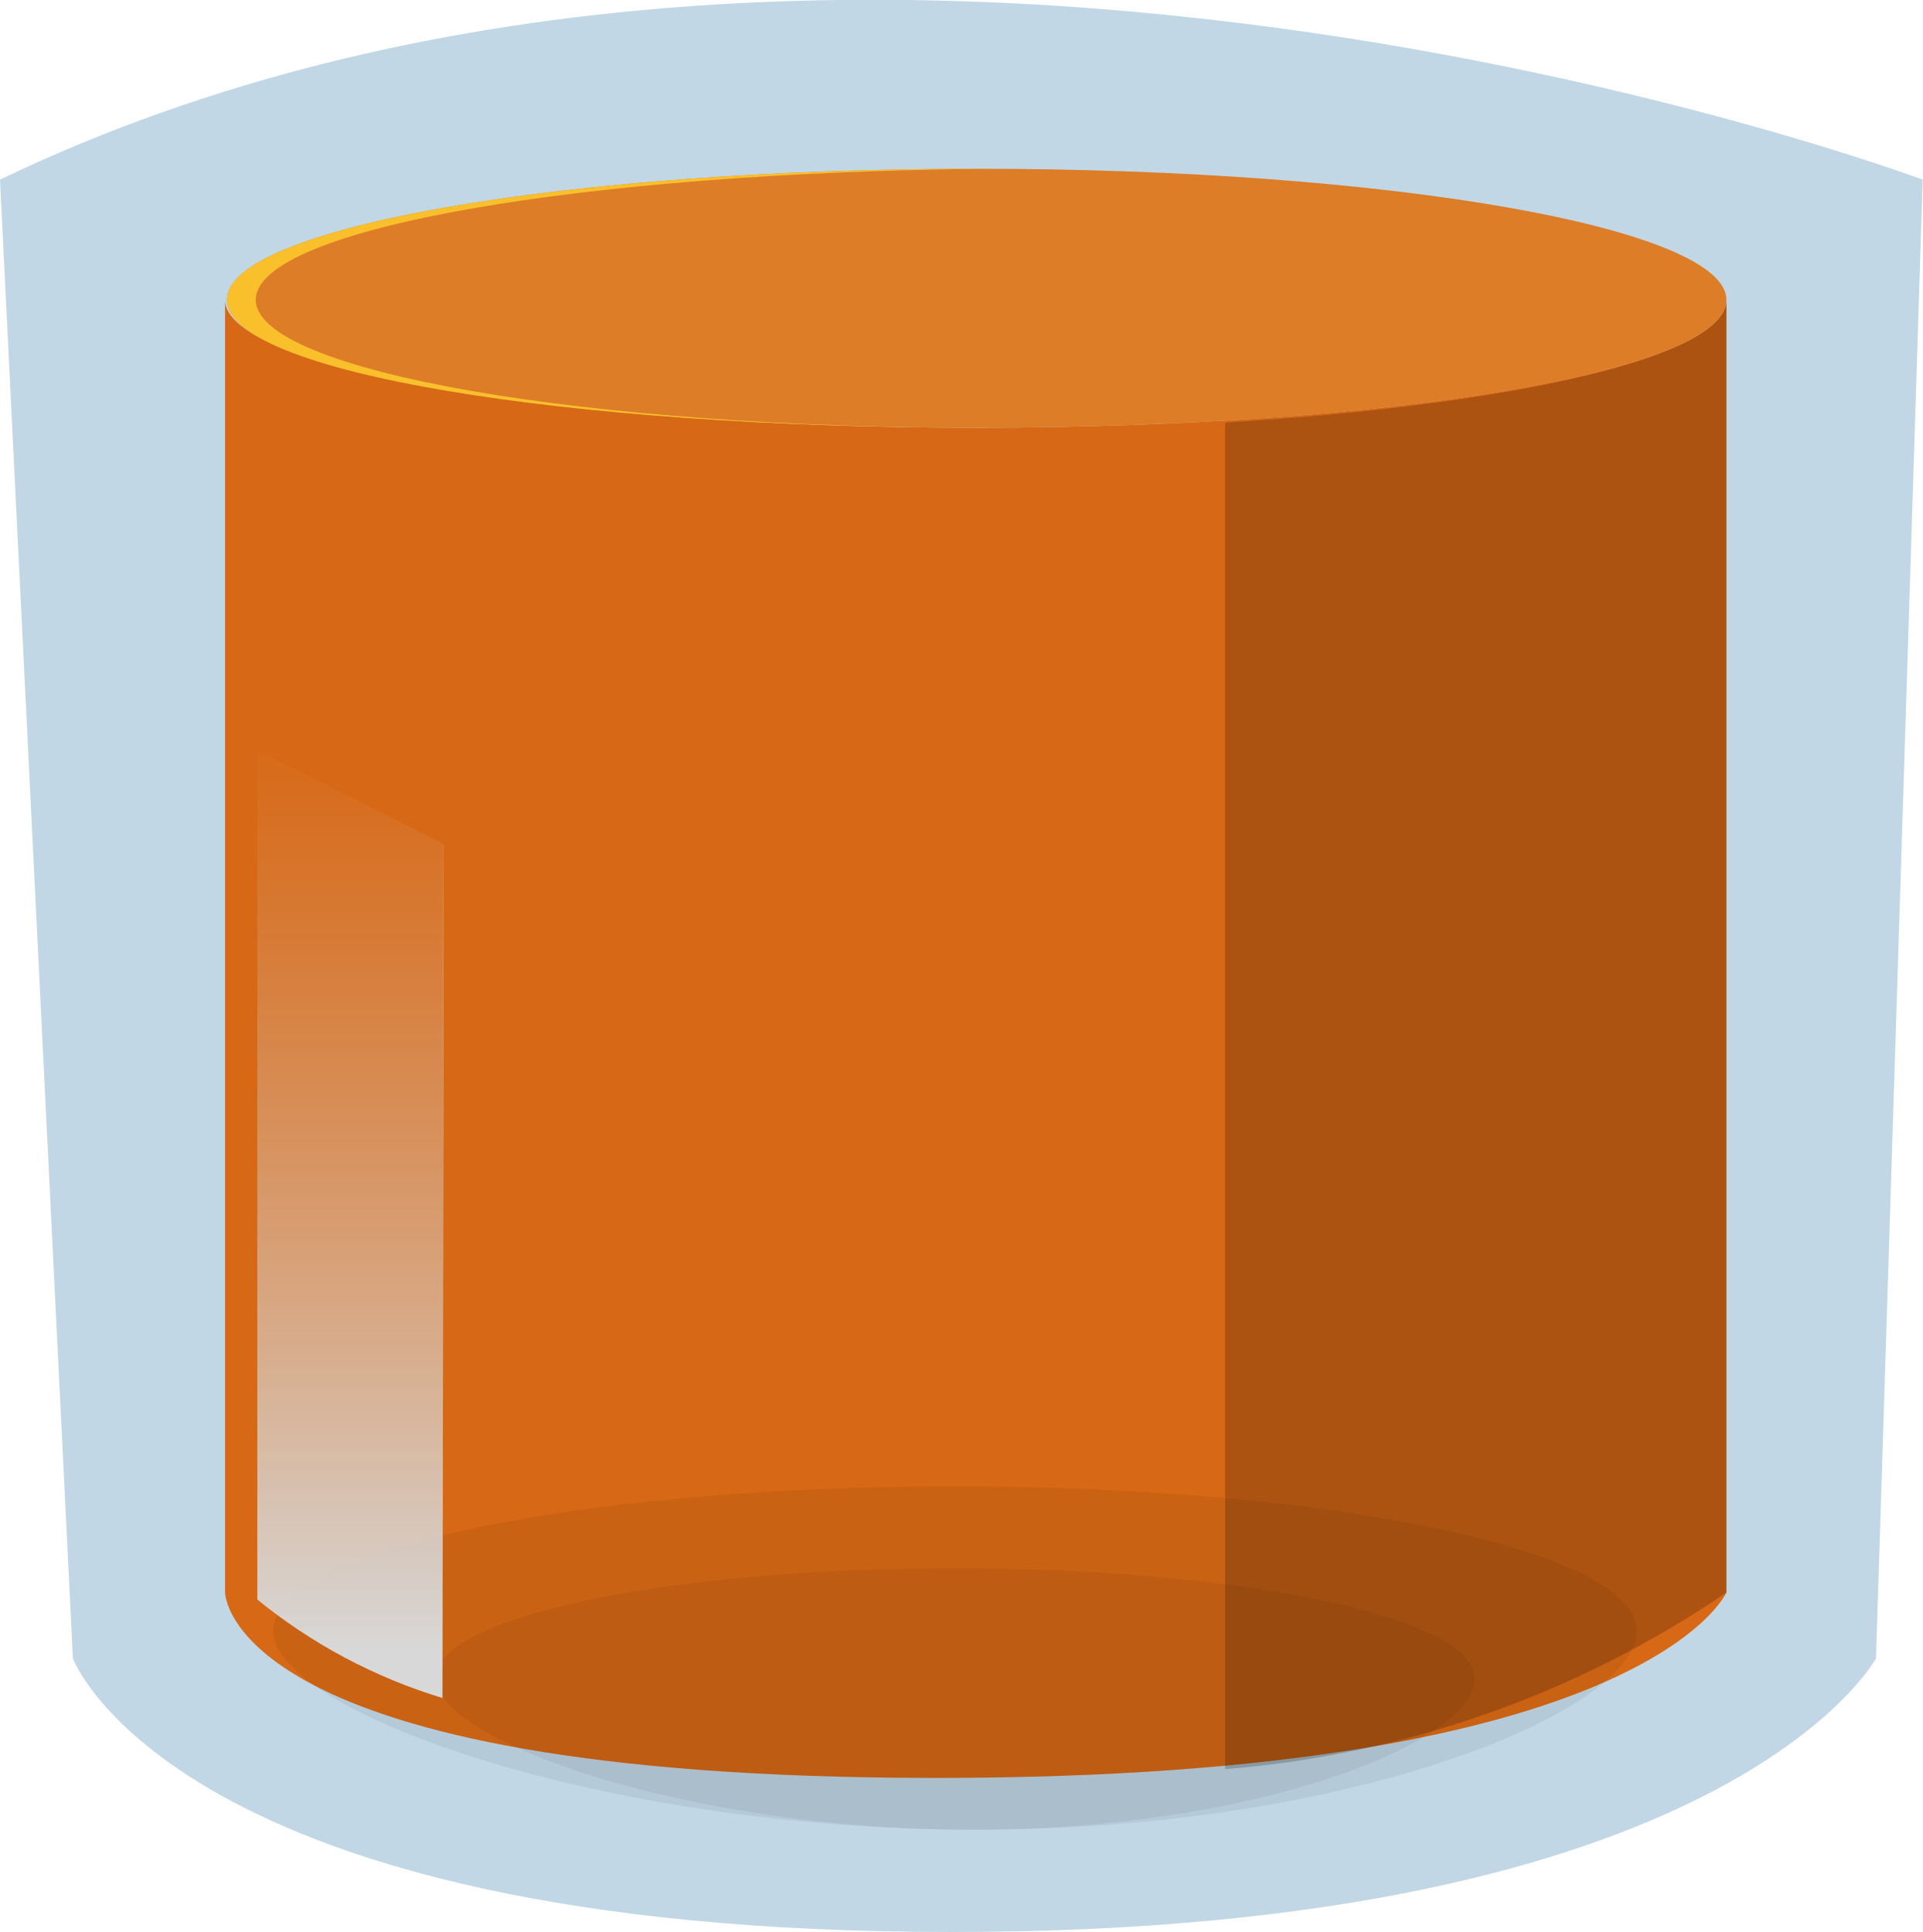
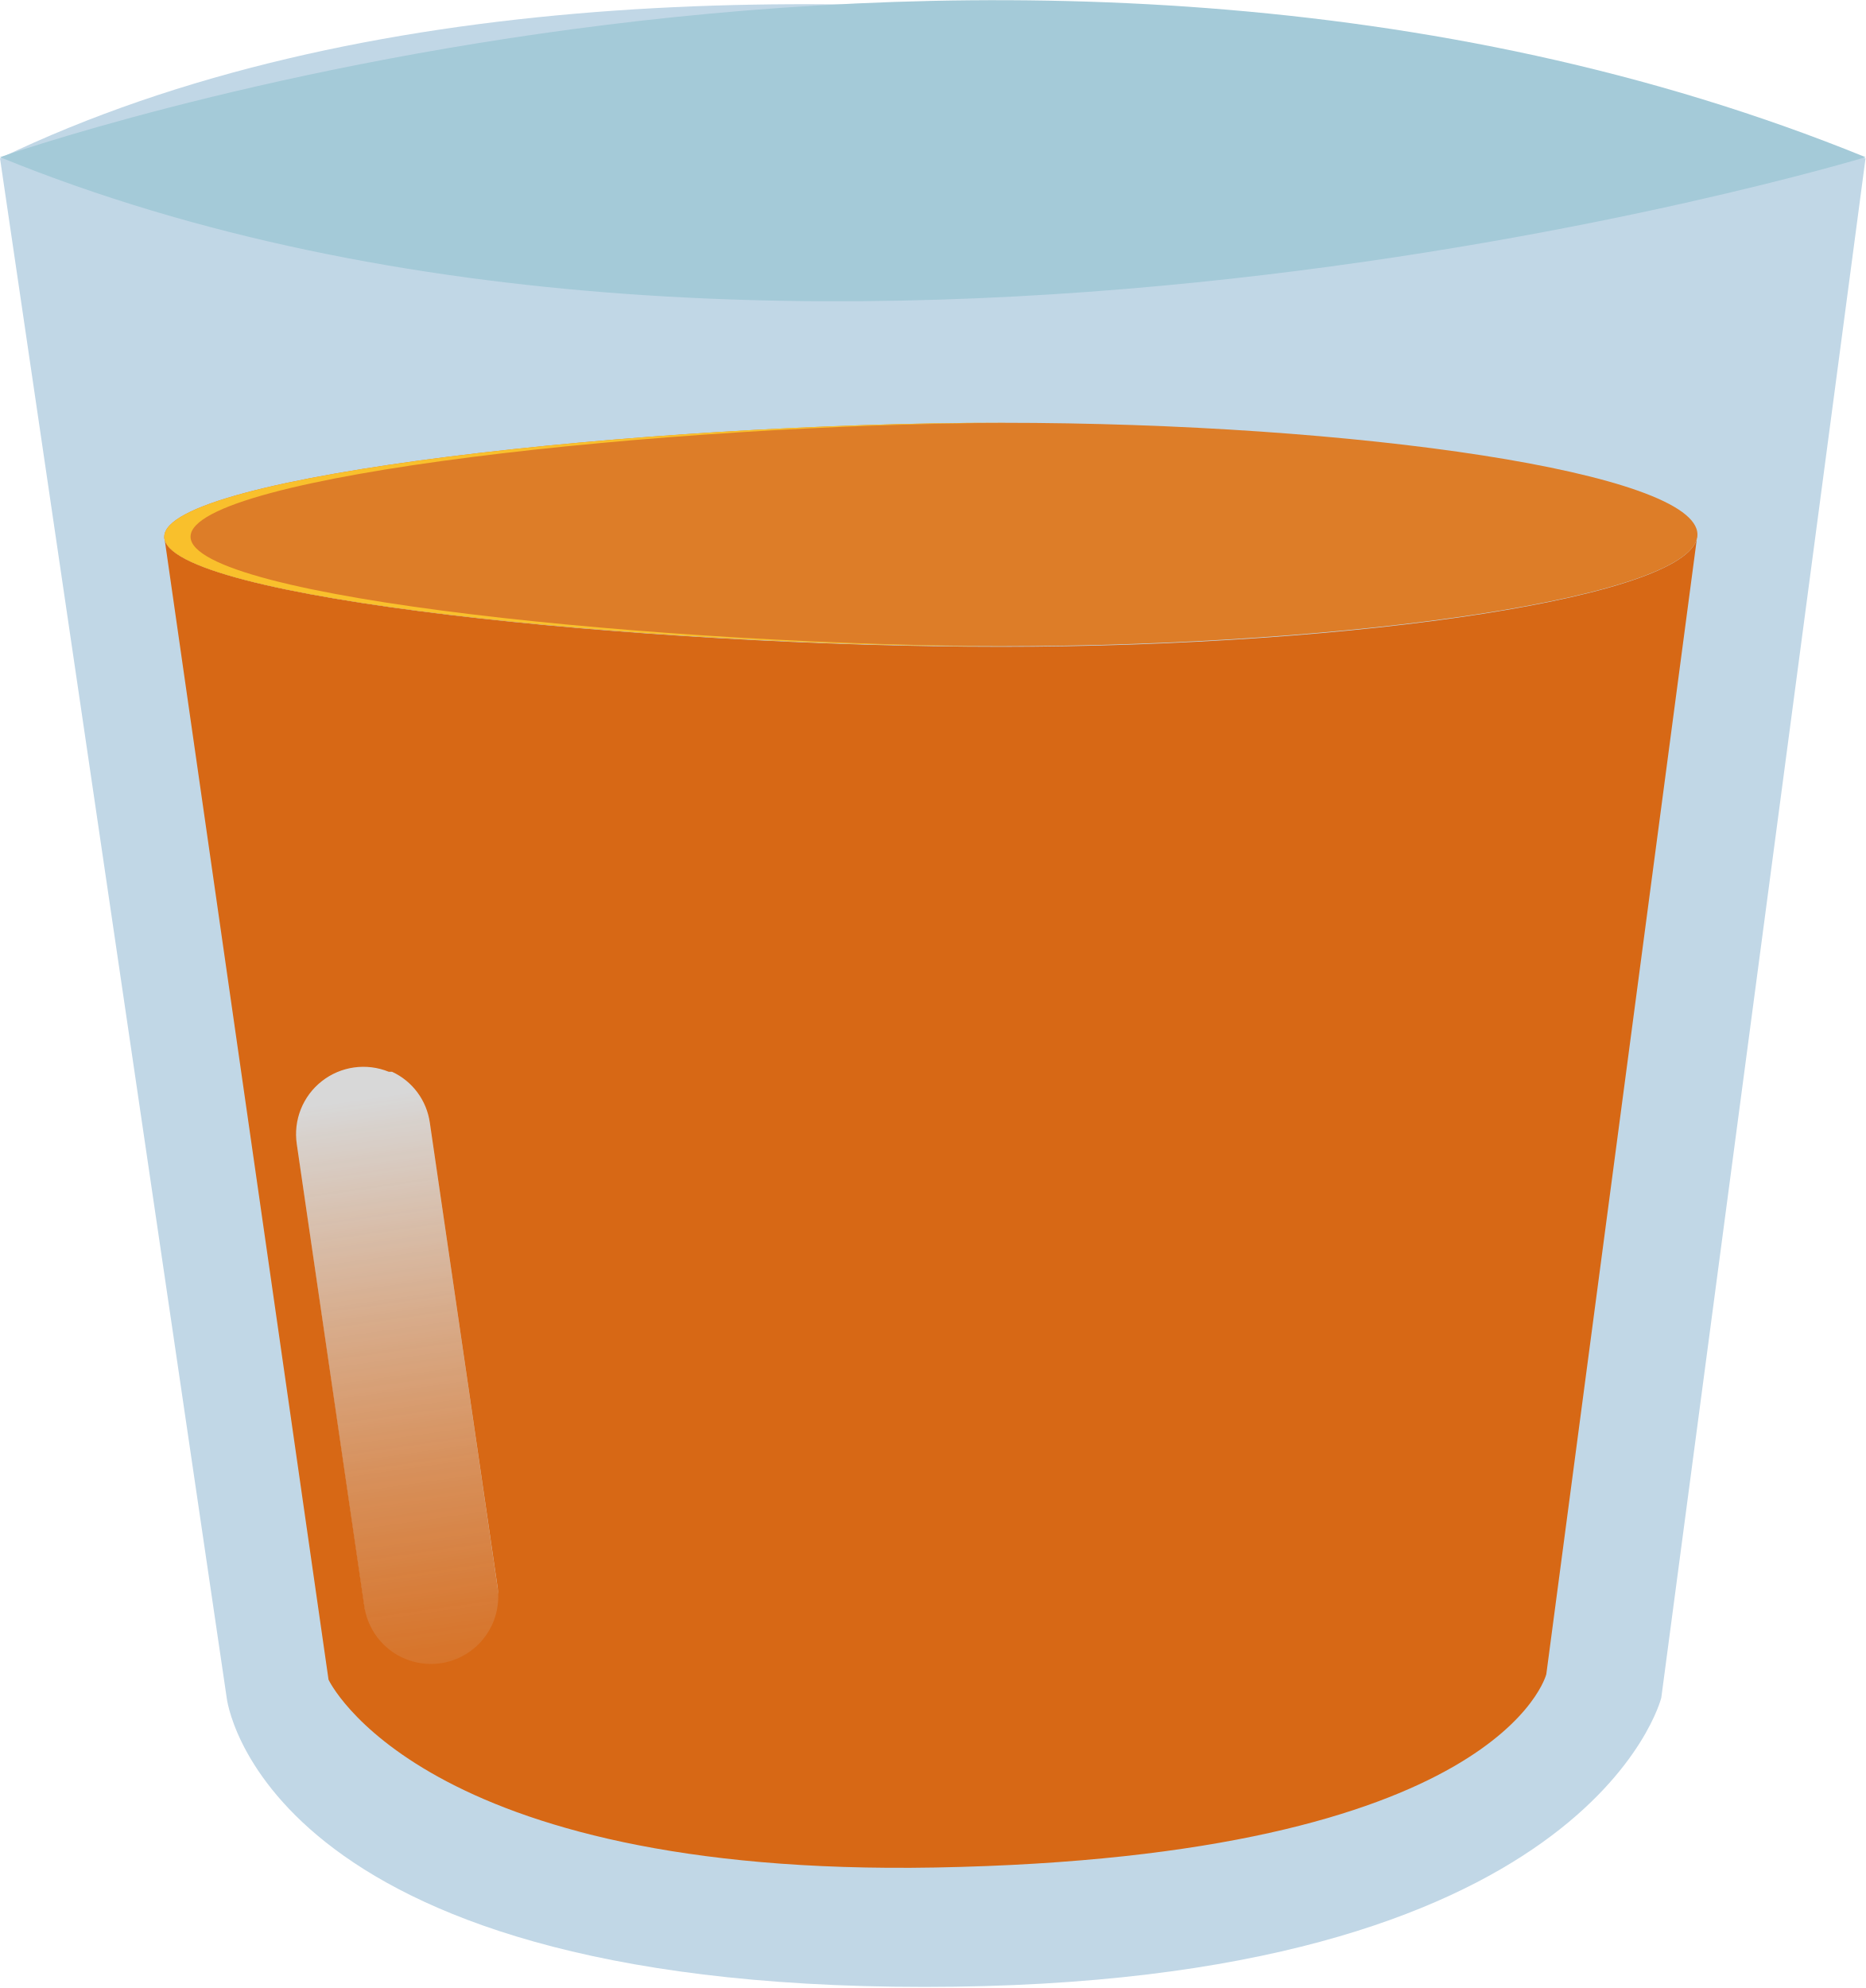
- <svg xmlns="http://www.w3.org/2000/svg" viewBox="0 0 30.07 30.22">
+ <svg xmlns="http://www.w3.org/2000/svg" viewBox="0 0 34.07 36.3">
  <defs>
-     <style>.cls-1{mask:url(#mask);filter:url(#luminosity-noclip-2);}.cls-2,.cls-6,.cls-9{mix-blend-mode:multiply;}.cls-2{fill:url(#linear-gradient);}.cls-3{isolation:isolate;}.cls-4{fill:#c1d7e6;}.cls-5{fill:#d76815;}.cls-6,.cls-9{fill:#ccc;}.cls-7{fill:#dd7d28;}.cls-8{fill:#f9c02c;}.cls-9{opacity:0.3;}.cls-10{mask:url(#mask-2);}.cls-11{fill:#d8d8d8;mix-blend-mode:overlay;}.cls-12{filter:url(#luminosity-noclip);}</style>
-     <filter id="luminosity-noclip" x="4.02" y="-8234.04" width="2.92" height="32766" filterUnits="userSpaceOnUse" color-interpolation-filters="sRGB">
+     <style>.cls-1{mask:url(#mask);filter:url(#luminosity-noclip-2);}.cls-2{mix-blend-mode:multiply;fill:url(#linear-gradient);}.cls-3{isolation:isolate;}.cls-4{fill:#c1d7e6;}.cls-5{fill:#a4cad8;}.cls-6{fill:#d76815;}.cls-7{fill:#dd7d28;}.cls-8{fill:#f9c02c;}.cls-9{mask:url(#mask-2);}.cls-10{fill:#d8d8d8;mix-blend-mode:overlay;}.cls-11{filter:url(#luminosity-noclip);}</style>
+     <filter id="luminosity-noclip" x="4.78" y="-8185.45" width="4.6" height="32766" filterUnits="userSpaceOnUse" color-interpolation-filters="sRGB">
      <feFlood flood-color="#fff" result="bg" />
      <feBlend in="SourceGraphic" in2="bg" />
    </filter>
-     <mask id="mask" x="4.02" y="-8234.04" width="2.92" height="32766" maskUnits="userSpaceOnUse">
-       <g class="cls-12" />
+     <mask id="mask" x="4.78" y="-8185.45" width="4.6" height="32766" maskUnits="userSpaceOnUse">
+       <g class="cls-11" />
    </mask>
-     <linearGradient id="linear-gradient" x1="5.48" y1="7.47" x2="5.48" y2="26.23" gradientTransform="matrix(1, 0, 0, -1, 0, 37.19)" gradientUnits="userSpaceOnUse">
+     <linearGradient id="linear-gradient" x1="-139.96" y1="-82.1" x2="-139.96" y2="-66.3" gradientTransform="matrix(-0.99, 0.14, 0.14, 0.99, -120.65, 117.62)" gradientUnits="userSpaceOnUse">
      <stop offset="0.21" stop-color="#fff" />
      <stop offset="0.24" stop-color="#f1f1f1" />
      <stop offset="0.46" stop-color="#9c9c9c" />
      <stop offset="0.65" stop-color="#595959" />
      <stop offset="0.81" stop-color="#292929" />
      <stop offset="0.93" stop-color="#0b0b0b" />
      <stop offset="1" />
    </linearGradient>
-     <filter id="luminosity-noclip-2" x="4.02" y="11.2" width="2.92" height="18.75" filterUnits="userSpaceOnUse" color-interpolation-filters="sRGB">
+     <filter id="luminosity-noclip-2" x="4.78" y="15.77" width="4.6" height="15.98" filterUnits="userSpaceOnUse" color-interpolation-filters="sRGB">
      <feFlood flood-color="#fff" result="bg" />
      <feBlend in="SourceGraphic" in2="bg" />
    </filter>
-     <mask id="mask-2" x="4.02" y="11.2" width="2.92" height="18.75" maskUnits="userSpaceOnUse">
+     <mask id="mask-2" x="4.78" y="15.77" width="4.6" height="15.98" maskUnits="userSpaceOnUse">
      <g class="cls-1">
-         <path class="cls-2" d="M6.94,11.2,4,11.72V30a22.88,22.88,0,0,1,2.92-.44Z" />
+         <path class="cls-2" d="M7,31.75,9.38,31,7.16,15.77a18,18,0,0,1-2.38.72Z" />
      </g>
    </mask>
  </defs>
  <g class="cls-3">
    <g id="레이어_2" data-name="레이어 2">
-       <g id="Layer_1" data-name="Layer 1">
-         <path class="cls-4" d="M1.14,25.94s1.58,4.28,13.74,4.28,14.46-4.28,14.46-4.28l.73-23.13S13.17-3.52,0,2.81Z" />
-         <path class="cls-5" d="M27,24.91V4.69h0c0,1.12-5.25,2-11.74,2s-11.74-.92-11.74-2h0V24.91s0,2.9,11.11,2.9S27,24.91,27,24.91Z" />
-         <path class="cls-6" d="M19.19,27.67A16.18,16.18,0,0,0,27,24.91V4.69h0c0,.89-3.27,1.64-7.84,1.92V27.67Z" />
-         <path class="cls-7" d="M15.29,2.64c-6.48,0-11.74.92-11.74,2.05s5.26,2,11.74,2S27,5.81,27,4.69,21.78,2.64,15.29,2.64Z" />
-         <path class="cls-8" d="M4,4.69c0-1.12,5.14-2,11.52-2.05h-.23c-6.48,0-11.74.92-11.74,2.05s5.26,2,11.74,2h.23C9.14,6.71,4,5.8,4,4.69Z" />
-         <path class="cls-9" d="M25.6,25.51c0,1.25-4.44,3.11-10.33,3.11s-11-1.86-11-3.11S9,23.25,14.93,23.25,25.6,24.26,25.6,25.51Z" />
-         <path class="cls-9" d="M23.06,26.25c0,1-3.38,2.37-7.87,2.37s-8.38-1.41-8.38-2.37,3.64-1.72,8.12-1.72S23.06,25.3,23.06,26.25Z" />
-         <g class="cls-10">
-           <path class="cls-11" d="M6.94,13.2,4,11.72V25a8.5,8.5,0,0,0,2.92,1.56Z" />
+       <g id="레이어_3" data-name="레이어 3">
+         <path class="cls-4" d="M4.14,31s.58,5.28,12.74,5.28S30.34,31,30.34,31L34.07,2.89S13.17-3.44,0,2.89Z" />
+         <path class="cls-5" d="M0,2.87s18.22-6.45,34.07,0C34.07,2.87,14.51,8.79,0,2.87Z" />
+         <path class="cls-6" d="M28.24,30.57,31,9.76h0c0,1.13-6.22,2.05-12.71,2.05S3,10.93,3,9.8H3L6,30.67s1.67,3.6,11.08,3.43C27.41,33.91,28.24,30.57,28.24,30.57Z" />
+         <path class="cls-7" d="M18.29,7.72C11.81,7.72,3,8.67,3,9.8s8.78,2,15.26,2S31,10.89,31,9.76,24.78,7.72,18.29,7.72Z" />
+         <path class="cls-8" d="M3.48,9.8c0-1.12,8.66-2.06,15-2.08h-.23C11.81,7.72,3,8.67,3,9.8s8.78,2,15.26,2h.23C12.14,11.79,3.48,10.92,3.48,9.8Z" />
+         <g class="cls-9">
+           <path class="cls-10" d="M7.48,30.32h0A1.23,1.23,0,0,0,9.09,29L7.85,20.5a1.21,1.21,0,0,0-.69-.93l-.06,0a1.23,1.23,0,0,0-1.68,1.32l1.24,8.48A1.23,1.23,0,0,0,7.48,30.32Z" />
        </g>
      </g>
    </g>
  </g>
</svg>
